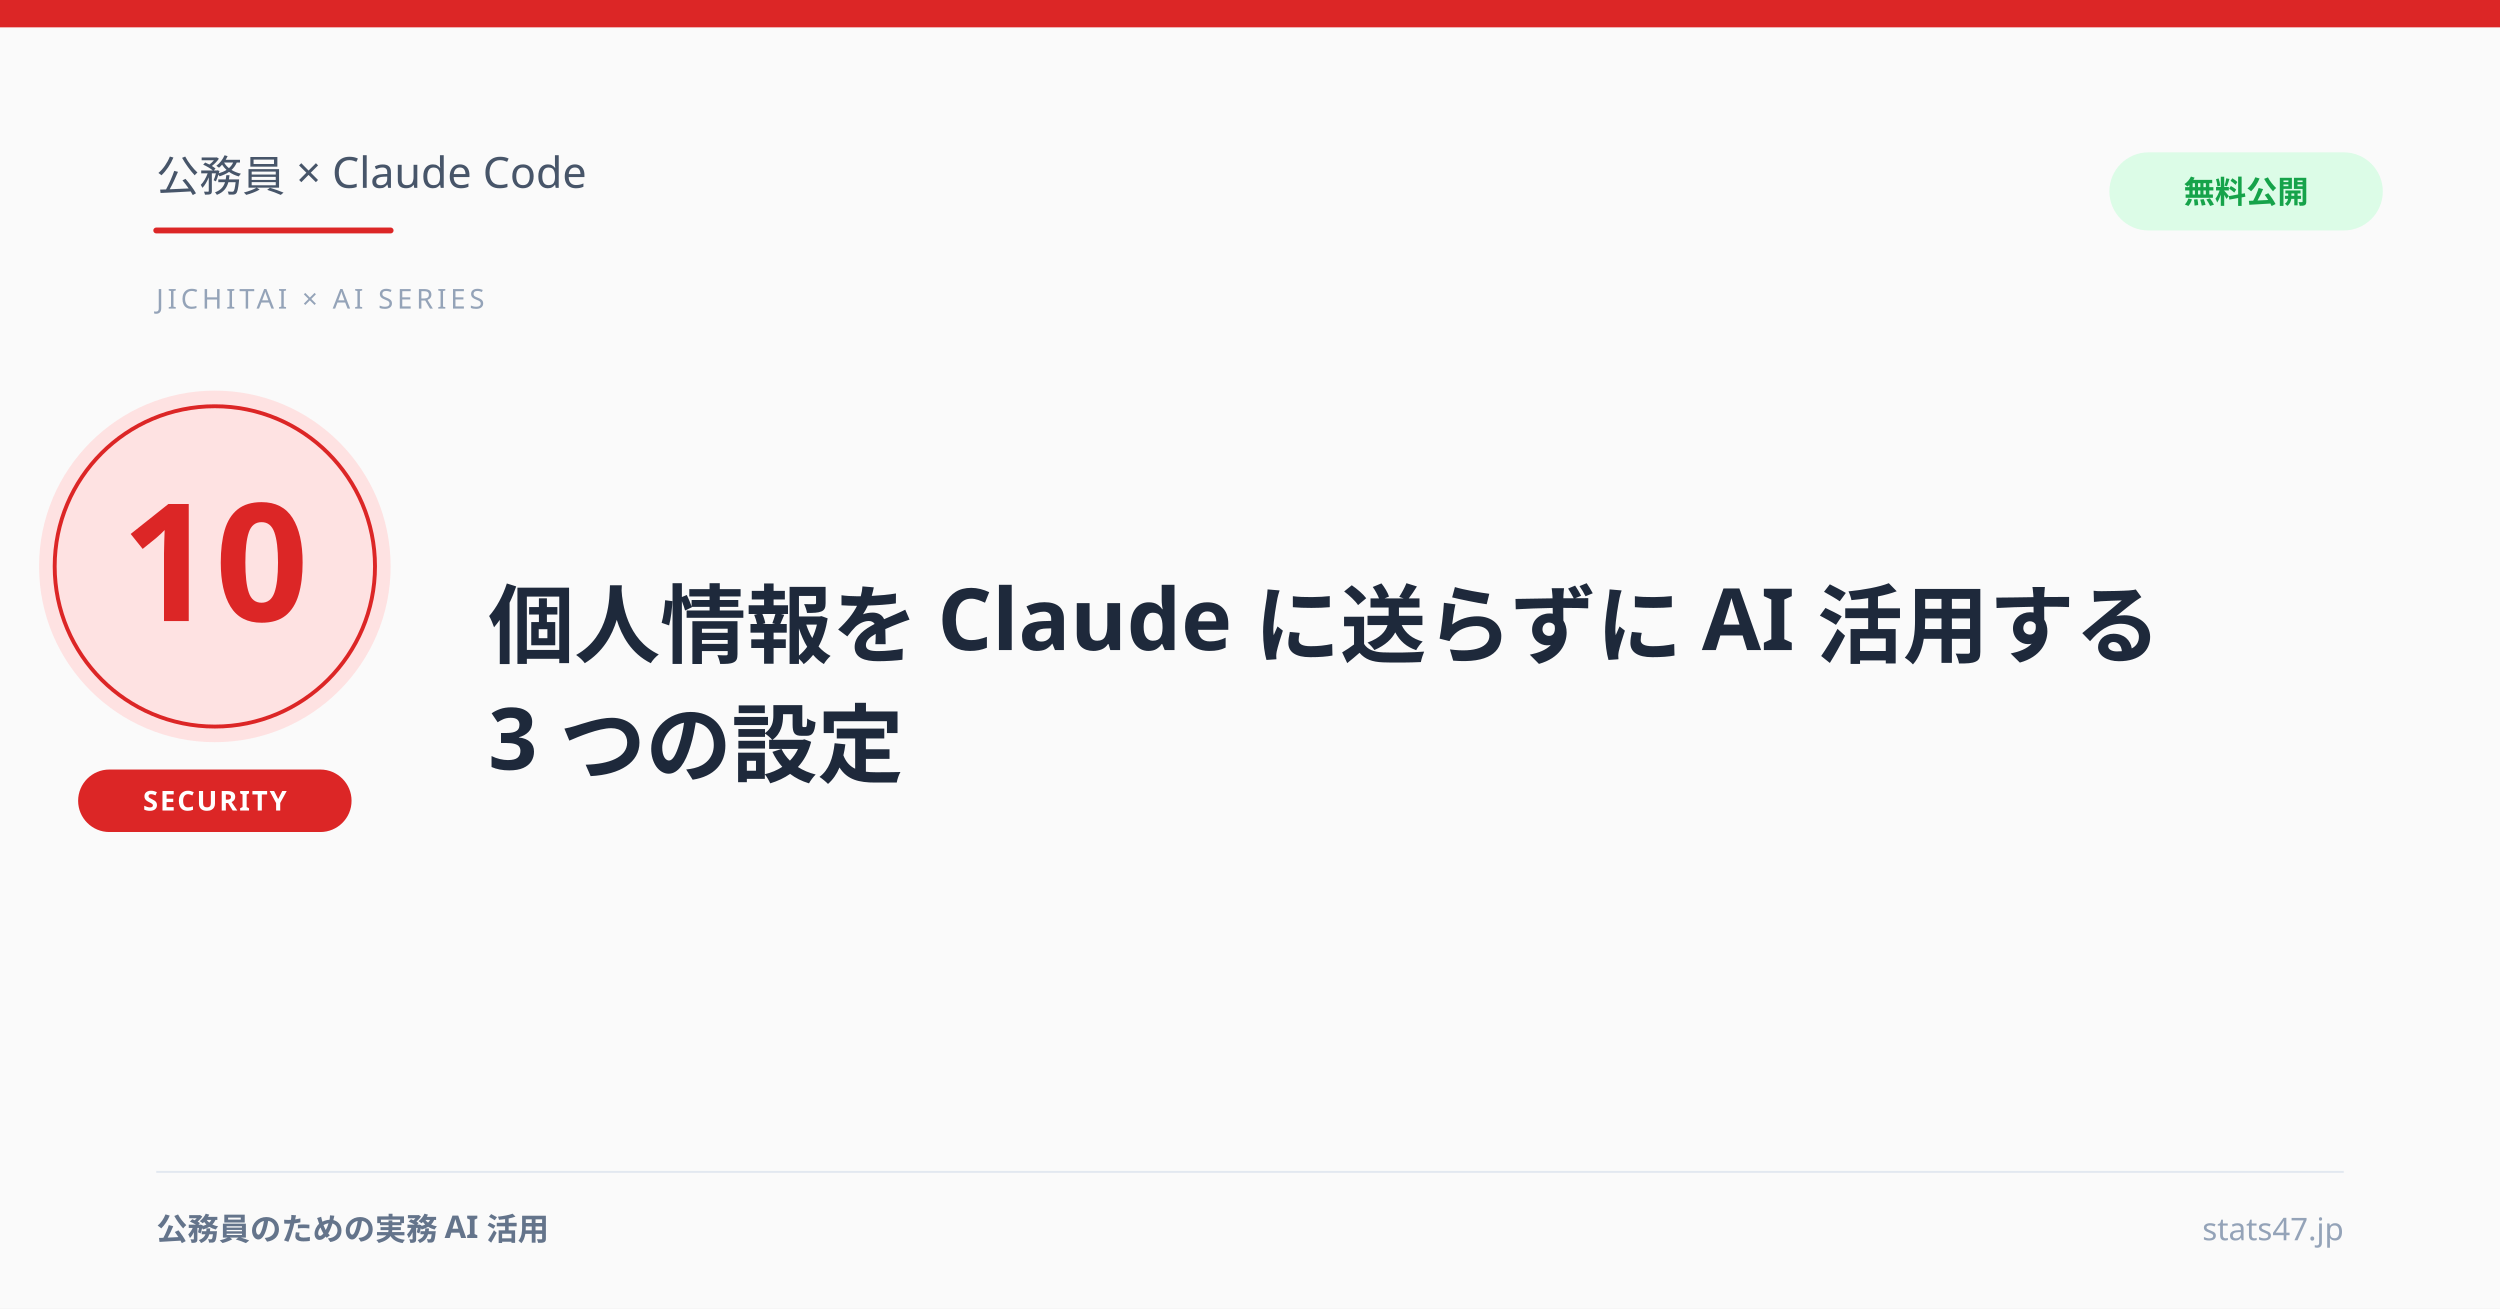
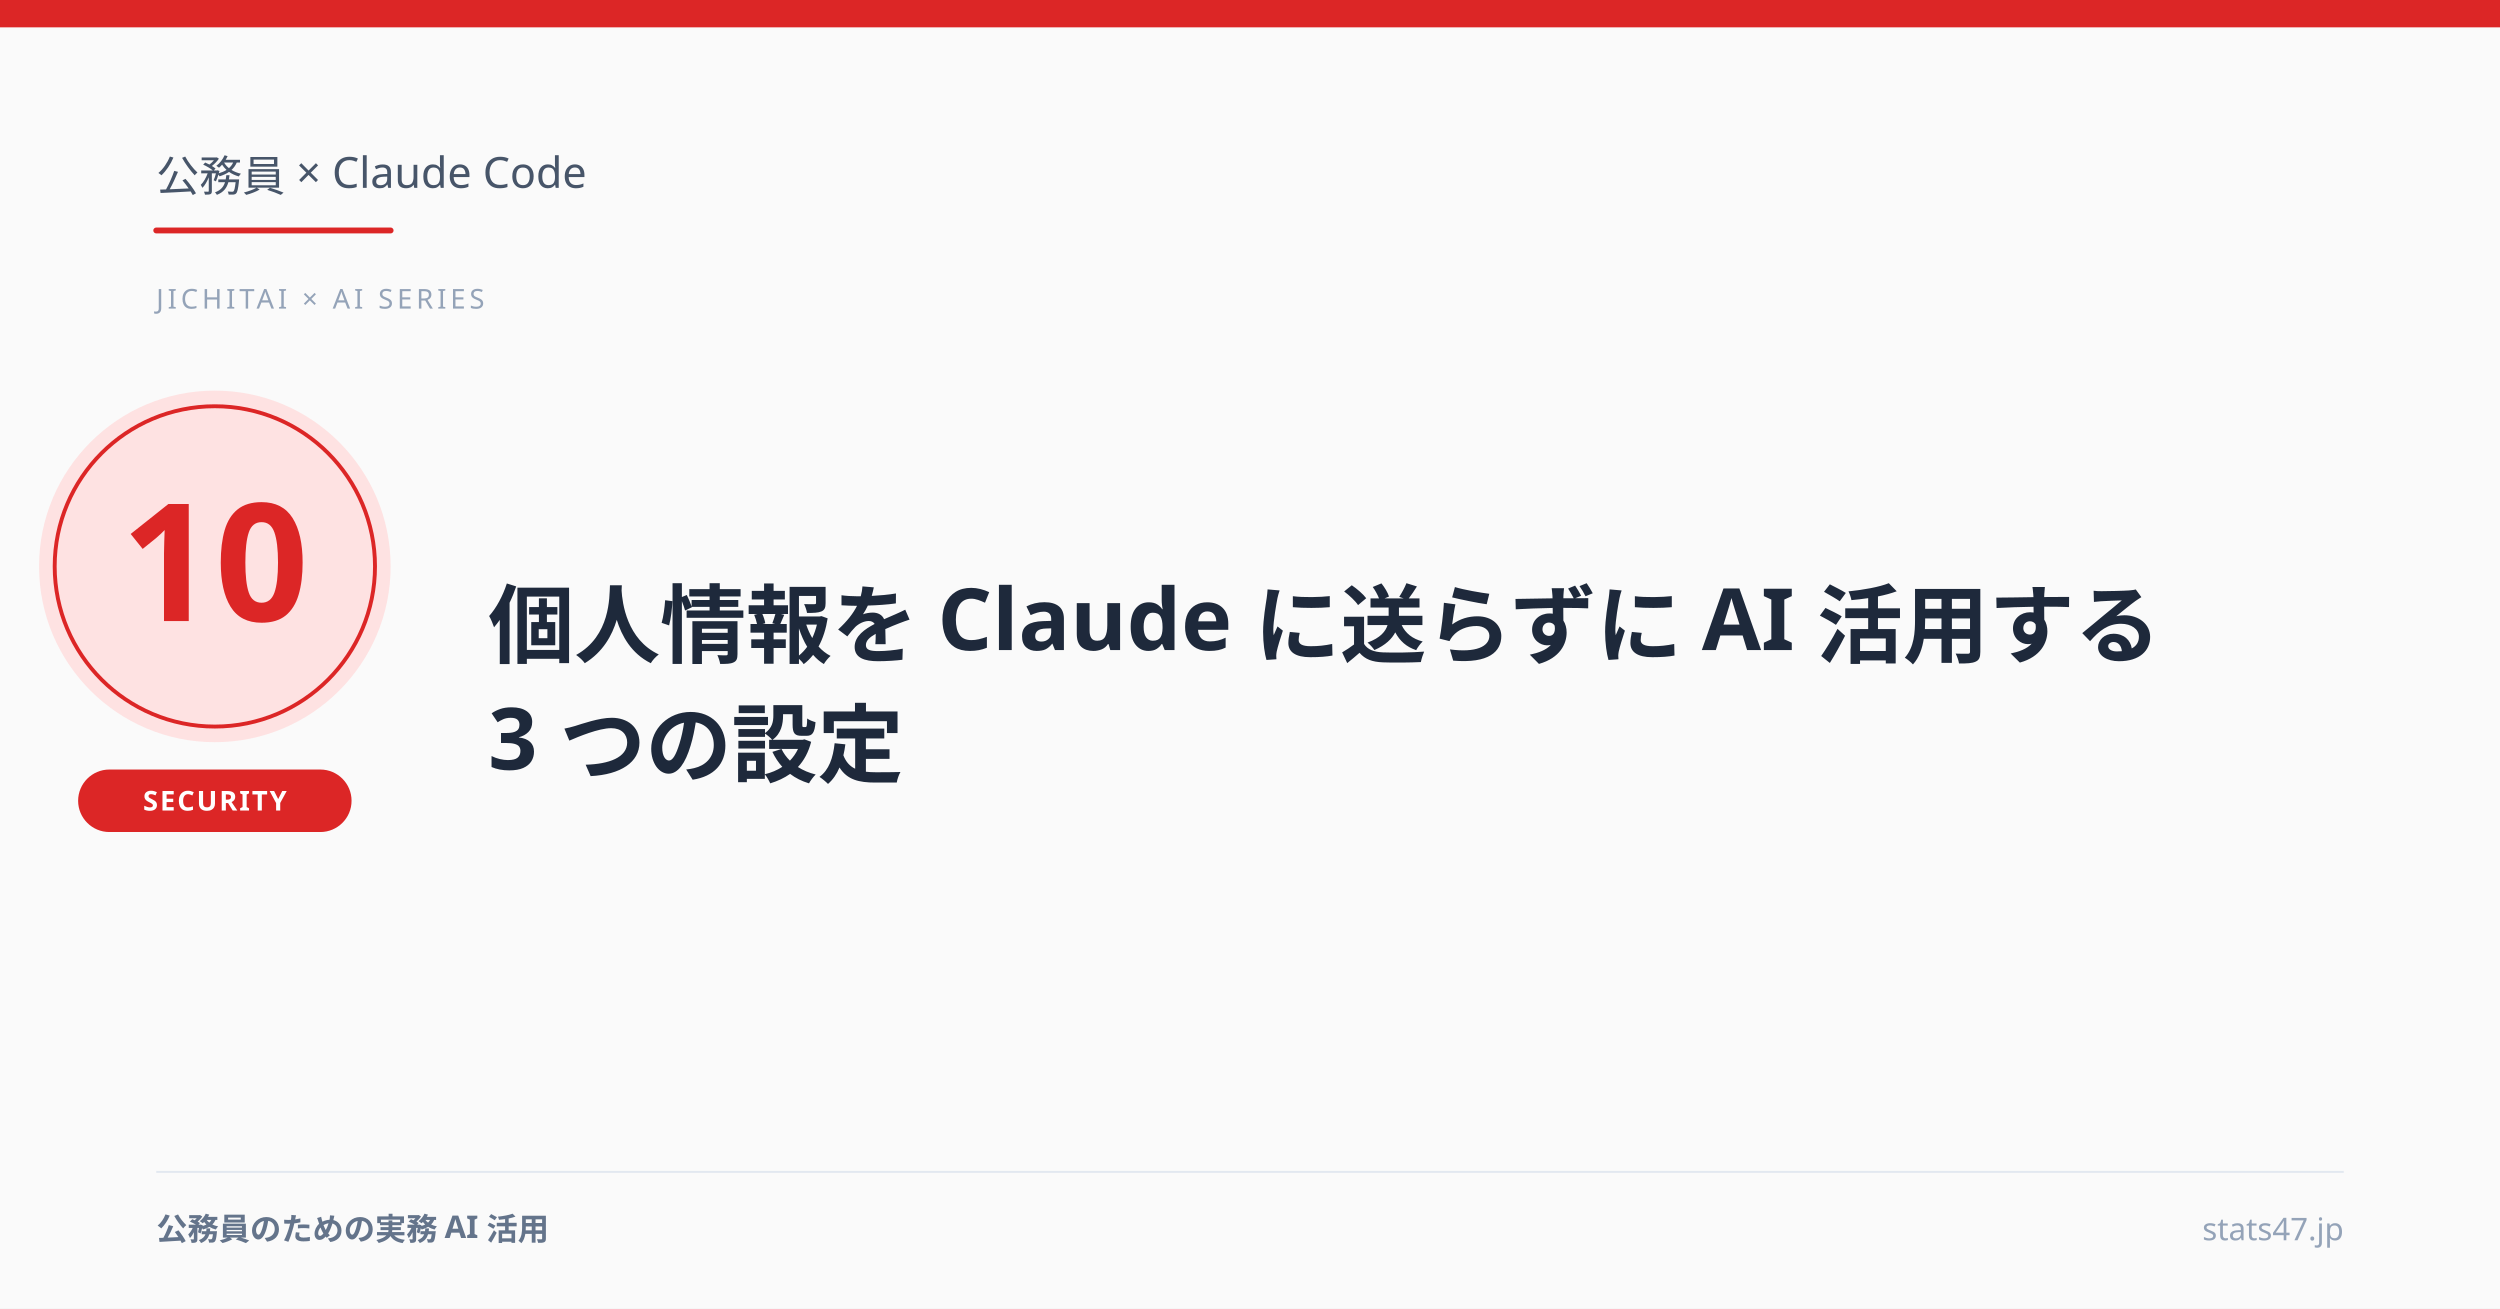
- <svg xmlns="http://www.w3.org/2000/svg" viewBox="0 0 1280 670" width="1280" height="670">
+ <svg xmlns="http://www.w3.org/2000/svg" viewBox="0 0 1280 670">
  <style>
  text { font-family: 'Hiragino Kaku Gothic ProN', 'Yu Gothic', 'Noto Sans JP', sans-serif; }
</style>
  <rect width="1280" height="670" fill="#fafafa" />
  <rect x="0" y="0" width="1280" height="14" fill="#dc2626" />
  <text x="80" y="98" font-size="22" font-weight="500" fill="#475569">公務員 × Claude Code</text>
  <line x1="80" y1="118" x2="200" y2="118" stroke="#dc2626" stroke-width="3" stroke-linecap="round" />
  <text x="80" y="158" font-size="14" font-weight="500" fill="#94a3b8" letter-spacing="2">JICHITAI × AI SERIES</text>
  <circle cx="110" cy="290" r="90" fill="#fee2e2" />
  <circle cx="110" cy="290" r="82" fill="none" stroke="#dc2626" stroke-width="2" />
  <text x="110" y="318" text-anchor="middle" font-size="84" font-weight="900" fill="#dc2626">10</text>
  <rect x="40" y="394" width="140" height="32" rx="16" fill="#dc2626" />
  <text x="110" y="415" text-anchor="middle" font-size="14" font-weight="700" fill="#ffffff" letter-spacing="1">SECURITY</text>
  <text x="250" y="336" font-size="44" font-weight="bold" fill="#1e293b">個人情報を Claude に送らずに AI 活用する</text>
  <text x="250" y="394" font-size="44" font-weight="bold" fill="#1e293b">3 つの設定</text>
-   <rect x="1080" y="78" width="140" height="40" rx="20" fill="#dcfce7" />
-   <text x="1150" y="104" text-anchor="middle" font-size="16" font-weight="700" fill="#16a34a">無料公開</text>
  <line x1="80" y1="600" x2="1200" y2="600" stroke="#e2e8f0" stroke-width="1" />
  <text x="80" y="635" font-size="16" font-weight="600" fill="#64748b">公務員のための実務 AI 活用</text>
  <text x="1200" y="635" text-anchor="end" font-size="16" font-weight="500" fill="#94a3b8">stats47.jp</text>
</svg>
